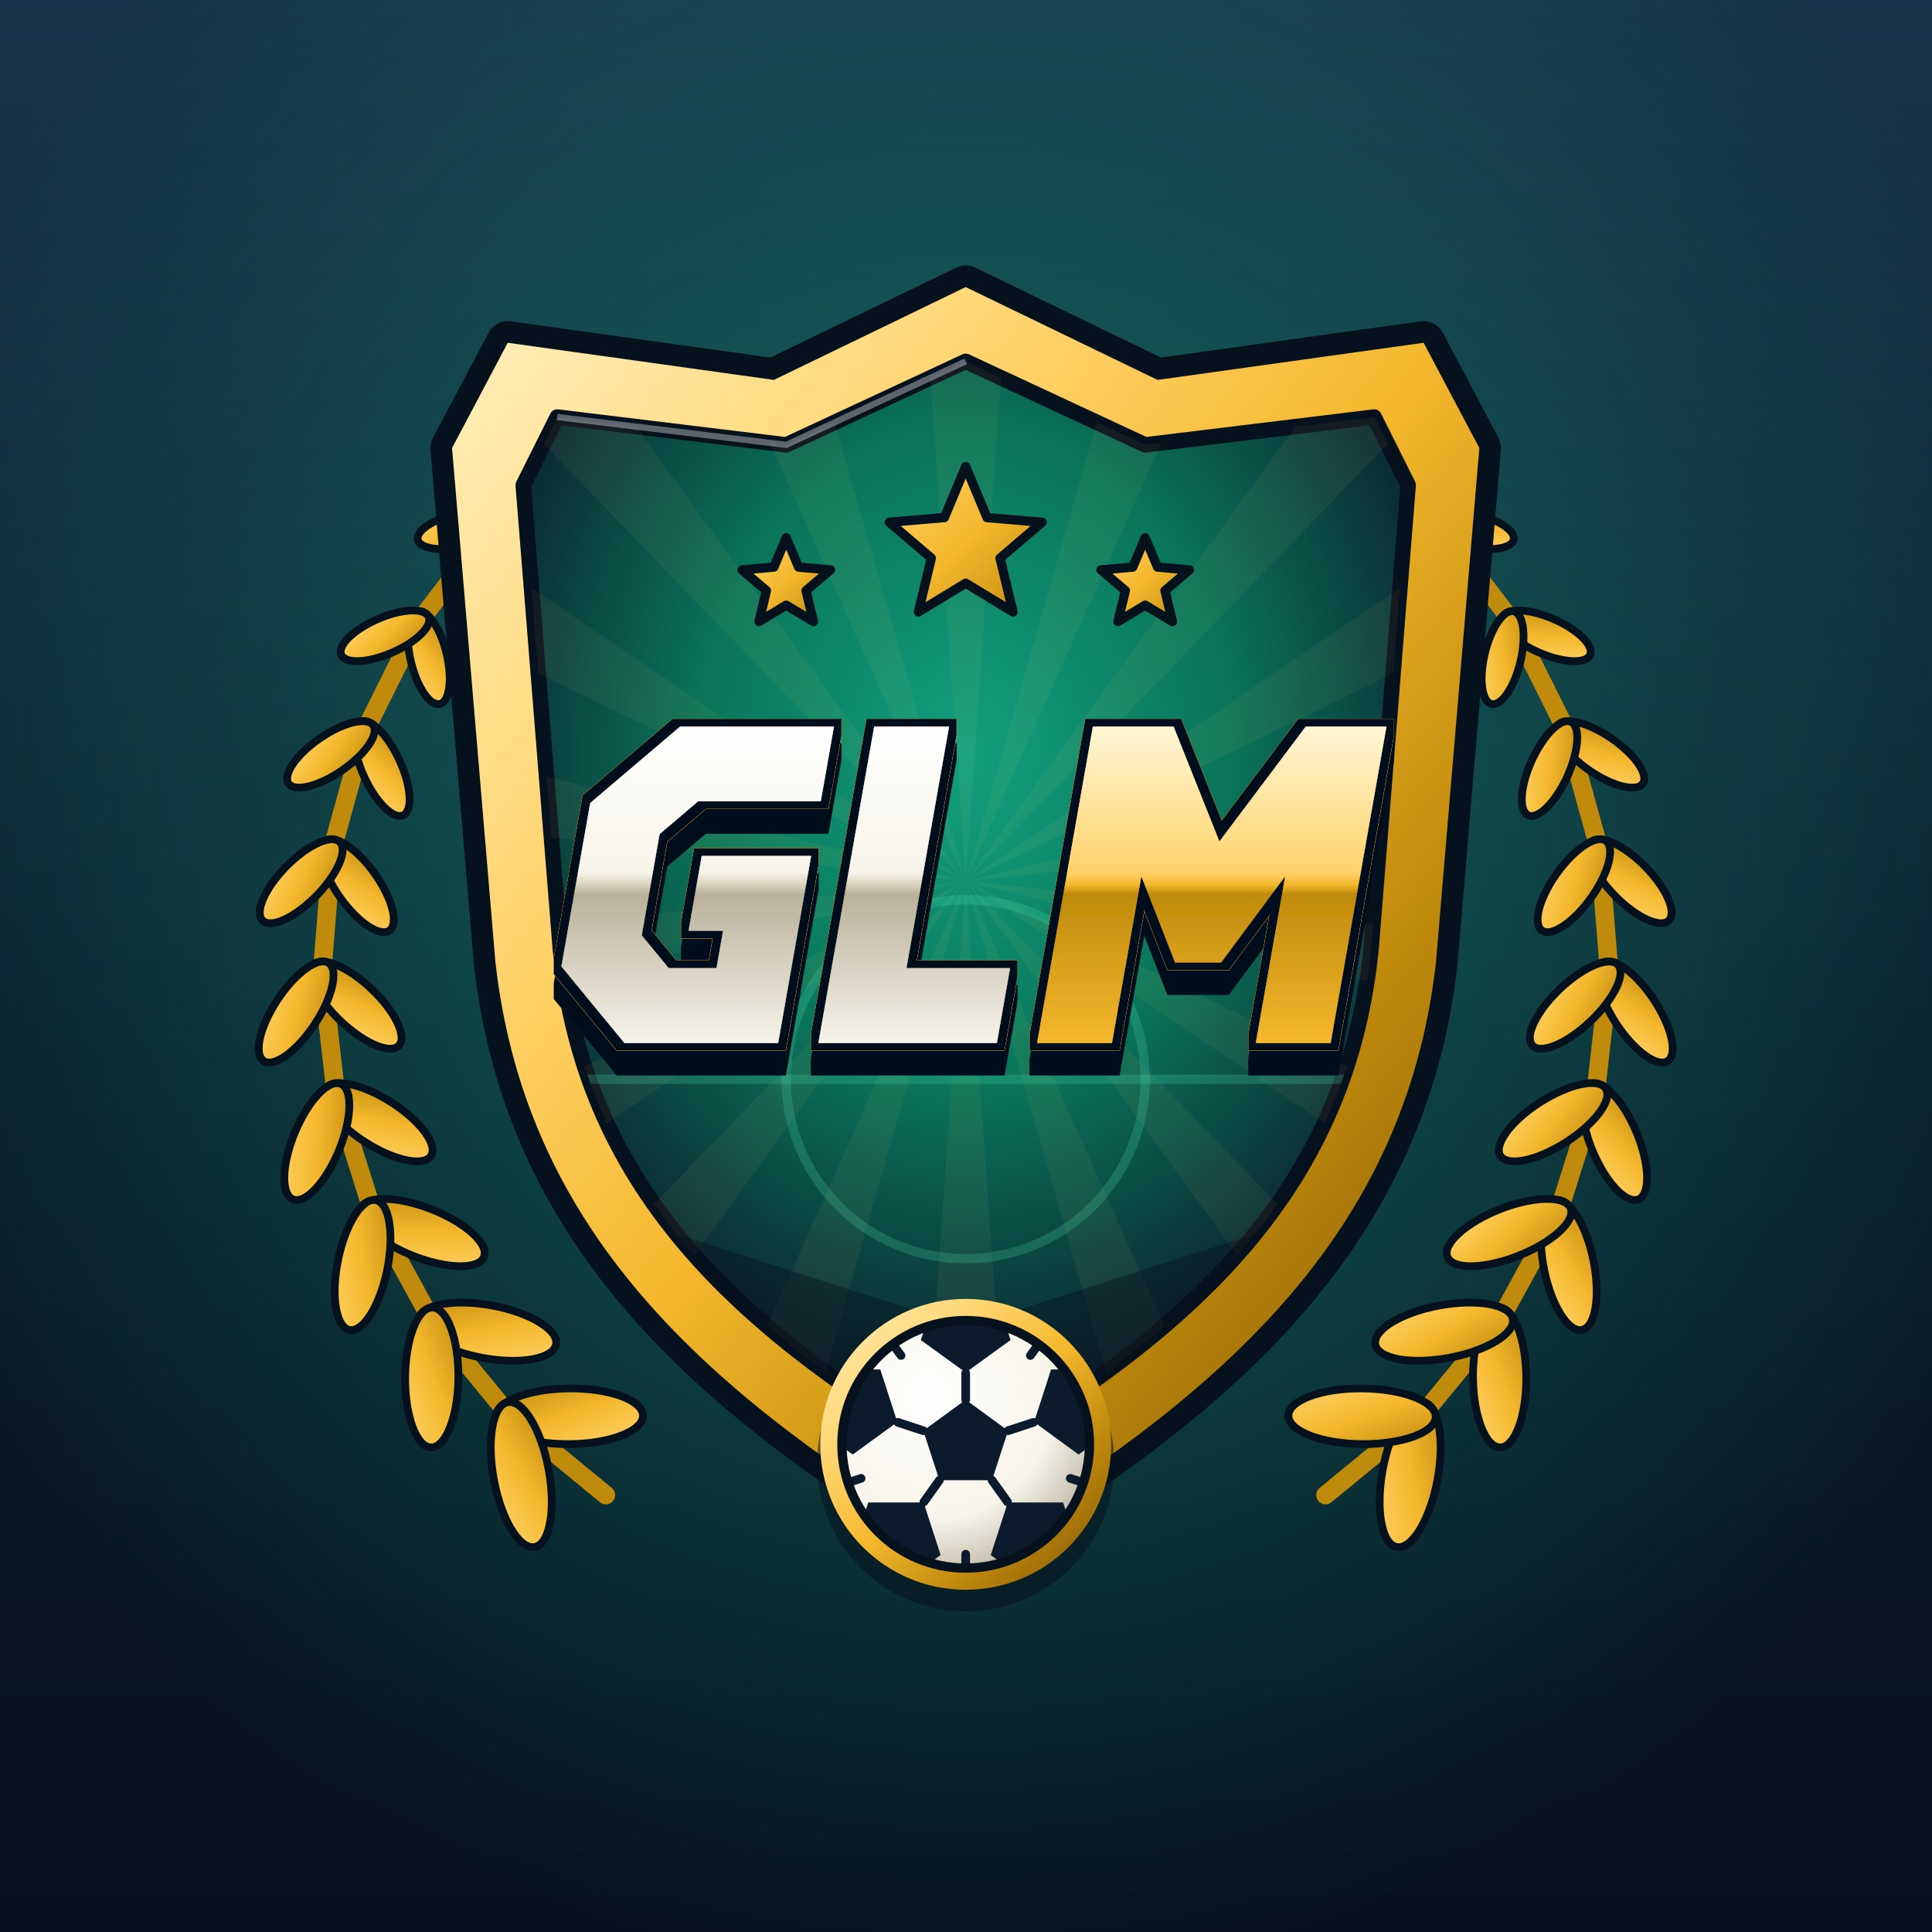
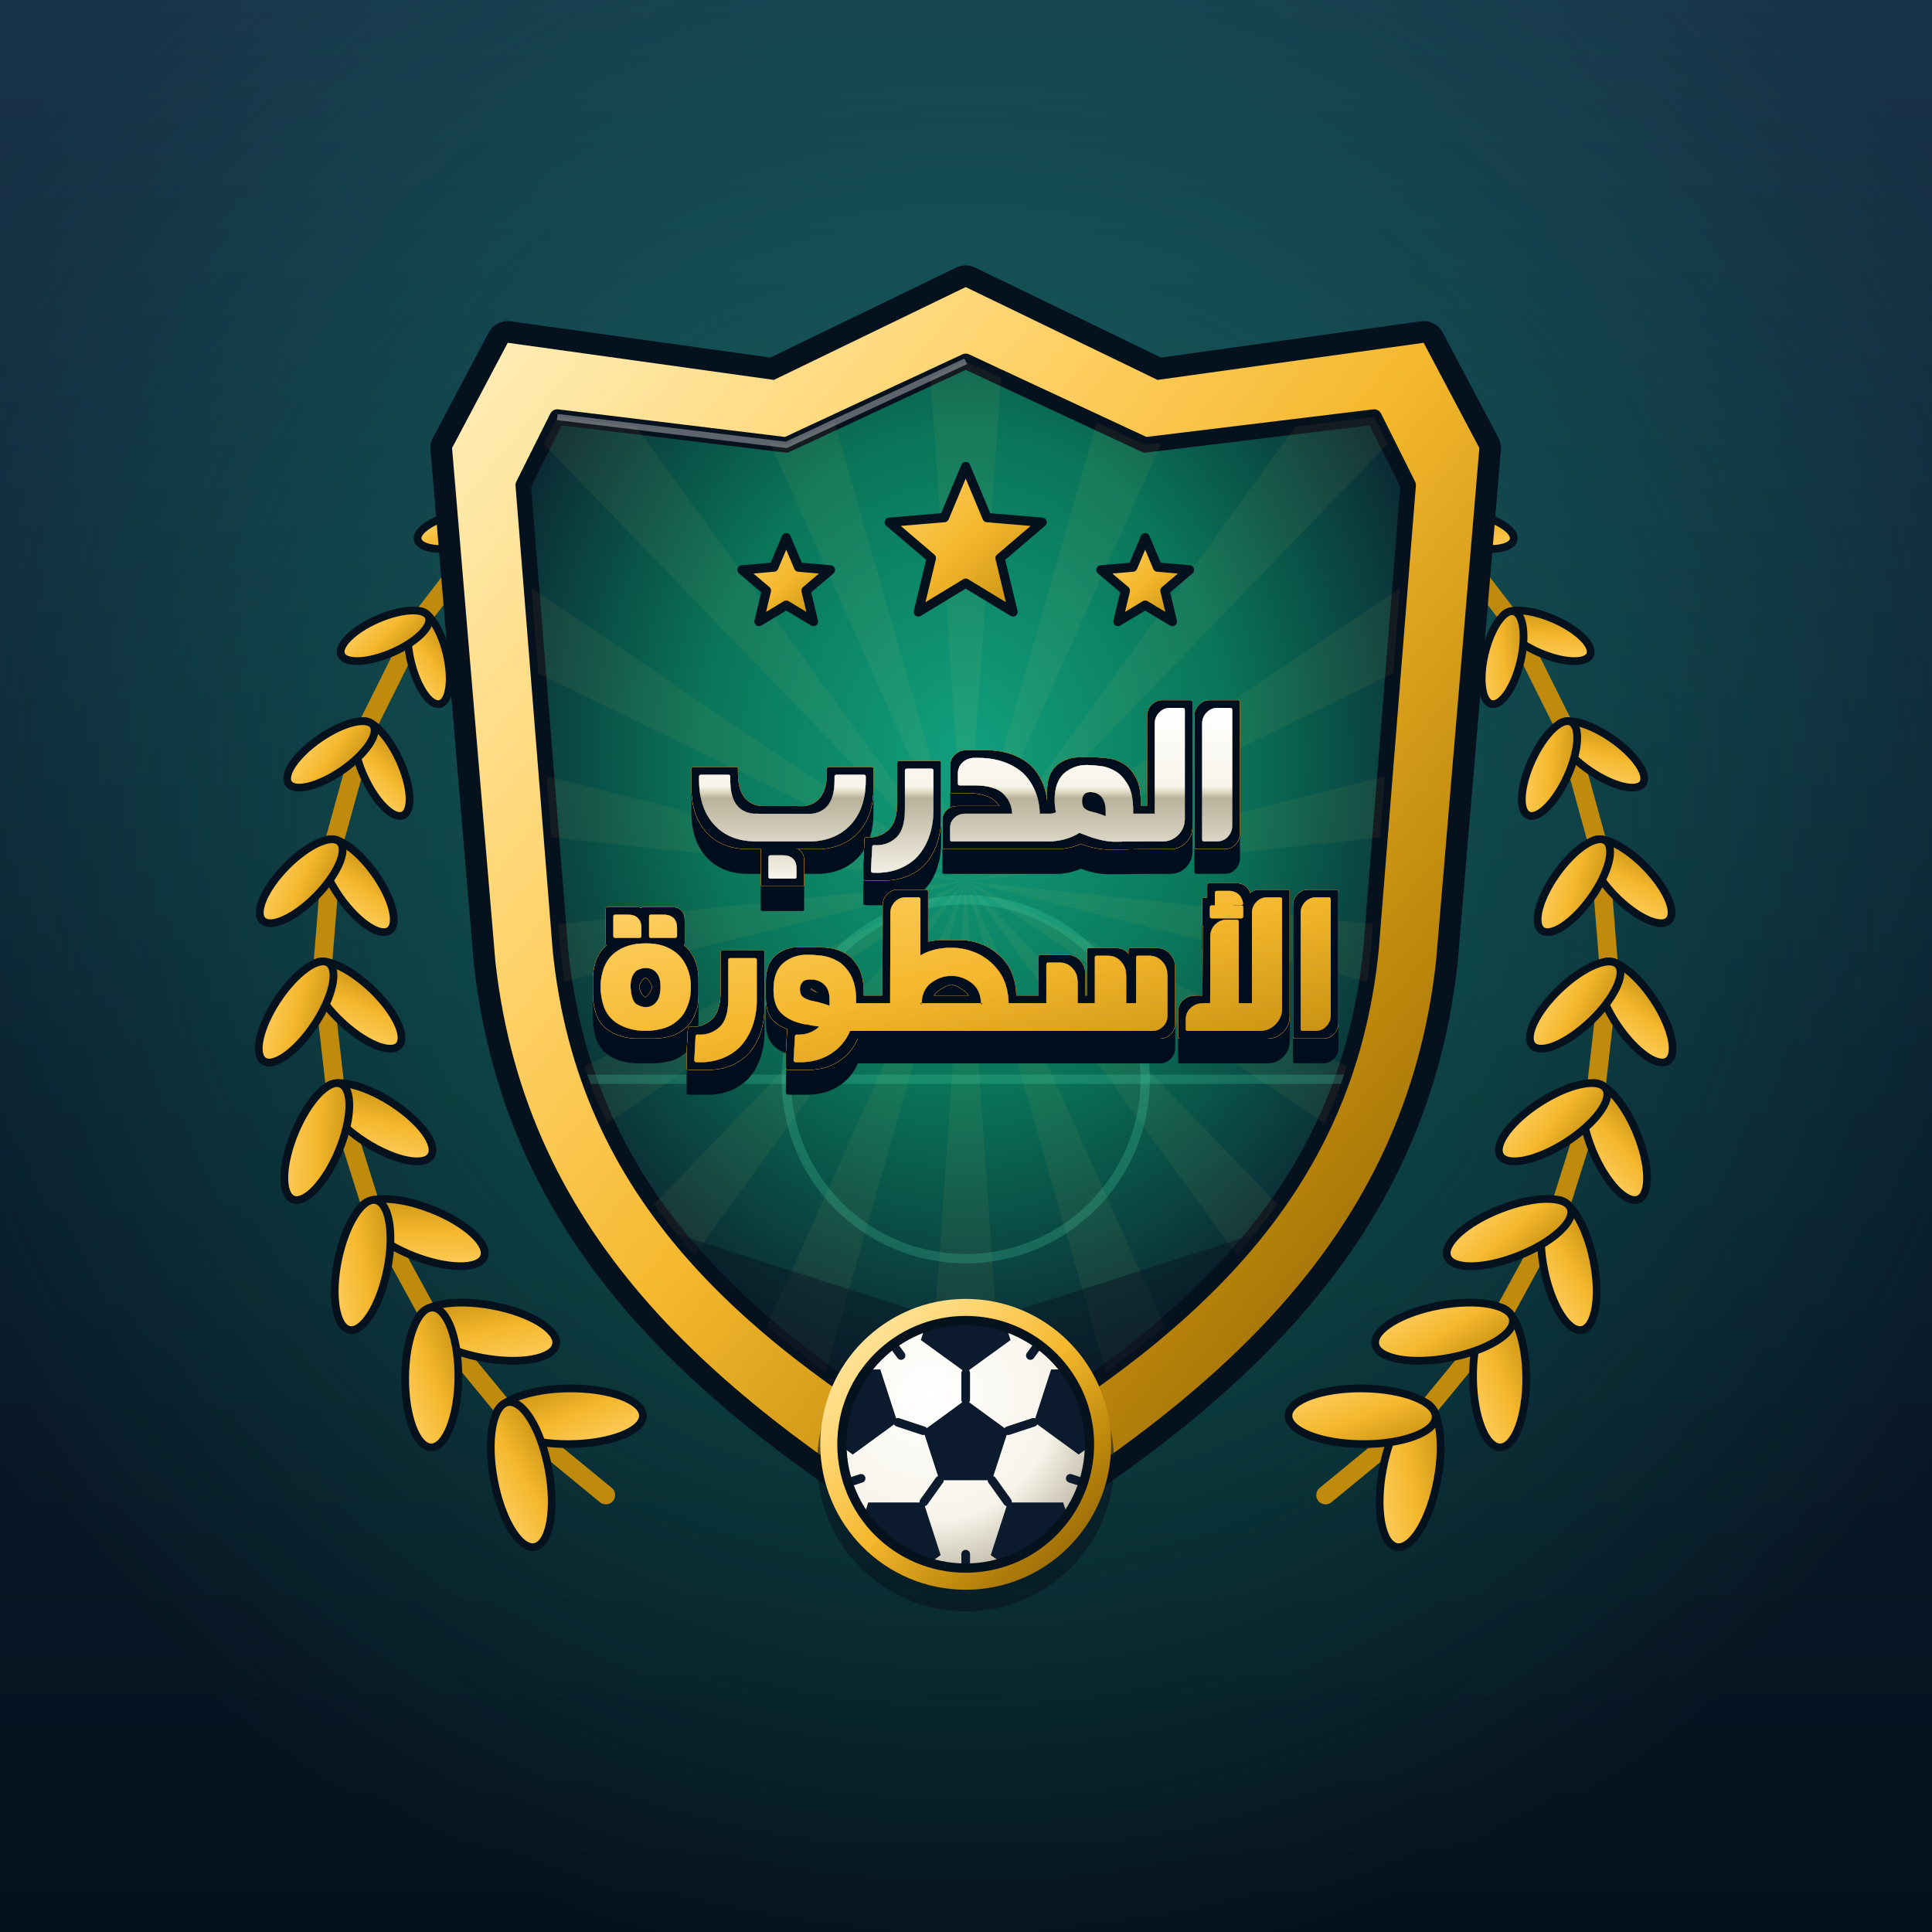
<svg xmlns="http://www.w3.org/2000/svg" viewBox="0 0 512 512" width="512" height="512">
  <defs>
    <linearGradient id="inkFill" x1="0" y1="0" x2="0" y2="1">
      <stop offset="0" stop-color="#183349" />
      <stop offset=".55" stop-color="#0B1A2C" />
      <stop offset="1" stop-color="#06111E" />
    </linearGradient>
    <linearGradient id="gold" x1="0" y1="0" x2="1" y2="1">
      <stop offset="0" stop-color="#FFD36B" />
      <stop offset=".5" stop-color="#F5B82E" />
      <stop offset="1" stop-color="#C08A0C" />
    </linearGradient>
    <linearGradient id="rimMetal" x1="0" y1="0" x2="1" y2="1">
      <stop offset="0" stop-color="#FFF1C2" />
      <stop offset=".3" stop-color="#FFD36B" />
      <stop offset=".5" stop-color="#F5B82E" />
      <stop offset=".72" stop-color="#C08A0C" />
      <stop offset="1" stop-color="#7A5206" />
    </linearGradient>
    <linearGradient id="metal" gradientUnits="userSpaceOnUse" x1="0" y1="0" x2="0" y2="110">
      <stop offset="0" stop-color="#FFF6D6" />
      <stop offset=".46" stop-color="#FFD36B" />
      <stop offset=".5" stop-color="#F5B82E" />
      <stop offset=".53" stop-color="#C08A0C" />
      <stop offset="1" stop-color="#F5B82E" />
    </linearGradient>
    <linearGradient id="silver" gradientUnits="userSpaceOnUse" x1="0" y1="0" x2="0" y2="110">
      <stop offset="0" stop-color="#FFFFFF" />
      <stop offset=".46" stop-color="#F7F4EA" />
      <stop offset=".5" stop-color="#D9D2BC" />
      <stop offset=".53" stop-color="#B9B19A" />
      <stop offset="1" stop-color="#F7F4EA" />
    </linearGradient>
    <radialGradient id="field" cx=".5" cy=".36" r=".78">
      <stop offset="0" stop-color="#12A07E" />
      <stop offset=".38" stop-color="#0A7559" />
      <stop offset=".78" stop-color="#0B1A2C" />
      <stop offset="1" stop-color="#06111E" />
    </radialGradient>
    <radialGradient id="glow" cx=".5" cy=".42" r=".6">
      <stop offset="0" stop-color="#12A07E" stop-opacity=".55" />
      <stop offset="1" stop-color="#12A07E" stop-opacity="0" />
    </radialGradient>
    <radialGradient id="ballSkin" cx=".35" cy=".3" r=".85">
      <stop offset="0" stop-color="#FFFFFF" />
      <stop offset=".6" stop-color="#F7F4EA" />
      <stop offset="1" stop-color="#A9A28C" />
    </radialGradient>
    <clipPath id="crestIn">
      <path d="M256 68 L314 95 L388 86 L399 108 L387 258 C379 338 326 383 256 424 C186 383 133 338 125 258 L113 108 L124 86 L198 95 Z" />
    </clipPath>
    <filter id="sticker" x="-25%" y="-30%" width="150%" height="170%">
      <feMorphology in="SourceAlpha" operator="dilate" radius="5" result="o1" />
      <feFlood flood-color="#06111E" />
      <feComposite in2="o1" operator="in" result="ink1" />
      <feMorphology in="SourceAlpha" operator="dilate" radius="9" result="o2" />
      <feFlood flood-color="#F5B82E" />
      <feComposite in2="o2" operator="in" result="gold2" />
      <feMorphology in="SourceAlpha" operator="dilate" radius="12" result="o3" />
      <feFlood flood-color="#06111E" />
      <feComposite in2="o3" operator="in" result="ink3" />
      <feOffset in="ink3" dy="8" result="drop" />
      <feMerge>
        <feMergeNode in="drop" />
        <feMergeNode in="ink3" />
        <feMergeNode in="gold2" />
        <feMergeNode in="ink1" />
        <feMergeNode in="SourceGraphic" />
      </feMerge>
    </filter>
  </defs>
+   <defs>
+     <linearGradient id="silverBox" x1="0" y1="0" x2="0" y2="1">
+       <stop offset="0" stop-color="#FFFFFF" />
+       <stop offset=".46" stop-color="#F7F4EA" />
+       <stop offset=".5" stop-color="#D9D2BC" />
+       <stop offset=".53" stop-color="#B9B19A" />
+       <stop offset="1" stop-color="#F7F4EA" />
+     </linearGradient>
+   </defs>
  <rect width="512" height="512" rx="0" fill="url(#inkFill)" />
  <rect width="512" height="512" rx="0" fill="url(#glow)" />
  <g transform="translate(46 40) scale(.82)">
    <path d="M372.3 434.4 L403.1 409.1 L428.4 378.3 L447.5 343.3 L459.5 305.2 L464.0 265.6 L460.8 225.9 L450.2 187.5 L432.4 151.8 L408.1 120.1" fill="none" stroke="#C08A0C" stroke-width="6" stroke-linecap="round" stroke-linejoin="round" />
    <ellipse cx="403.1" cy="409.1" rx="23.8" ry="9.0" fill="url(#gold)" stroke="#06111E" stroke-width="2.5" transform="rotate(-79.5 403.1 409.1) translate(-19.0 0)" />
    <ellipse cx="403.1" cy="409.1" rx="23.8" ry="9.0" fill="url(#gold)" stroke="#06111E" stroke-width="2.5" transform="rotate(0.5 403.1 409.1) translate(-19.0 0)" />
    <ellipse cx="428.4" cy="378.3" rx="22.6" ry="8.6" fill="url(#gold)" stroke="#06111E" stroke-width="2.5" transform="rotate(-90.5 428.4 378.3) translate(-18.1 0)" />
    <ellipse cx="428.4" cy="378.3" rx="22.6" ry="8.6" fill="url(#gold)" stroke="#06111E" stroke-width="2.5" transform="rotate(-10.5 428.4 378.3) translate(-18.1 0)" />
    <ellipse cx="447.5" cy="343.3" rx="21.4" ry="8.1" fill="url(#gold)" stroke="#06111E" stroke-width="2.5" transform="rotate(-101.5 447.5 343.3) translate(-17.1 0)" />
    <ellipse cx="447.5" cy="343.3" rx="21.4" ry="8.1" fill="url(#gold)" stroke="#06111E" stroke-width="2.5" transform="rotate(-21.5 447.5 343.3) translate(-17.1 0)" />
    <ellipse cx="459.5" cy="305.2" rx="20.2" ry="7.7" fill="url(#gold)" stroke="#06111E" stroke-width="2.5" transform="rotate(-112.5 459.5 305.2) translate(-16.2 0)" />
    <ellipse cx="459.5" cy="305.2" rx="20.2" ry="7.7" fill="url(#gold)" stroke="#06111E" stroke-width="2.5" transform="rotate(-32.5 459.5 305.2) translate(-16.2 0)" />
    <ellipse cx="464.0" cy="265.6" rx="19.0" ry="7.2" fill="url(#gold)" stroke="#06111E" stroke-width="2.5" transform="rotate(-123.5 464.0 265.6) translate(-15.2 0)" />
    <ellipse cx="464.0" cy="265.6" rx="19.0" ry="7.2" fill="url(#gold)" stroke="#06111E" stroke-width="2.5" transform="rotate(-43.5 464.0 265.6) translate(-15.2 0)" />
    <ellipse cx="460.8" cy="225.9" rx="17.8" ry="6.8" fill="url(#gold)" stroke="#06111E" stroke-width="2.5" transform="rotate(-134.5 460.8 225.9) translate(-14.2 0)" />
    <ellipse cx="460.8" cy="225.9" rx="17.8" ry="6.8" fill="url(#gold)" stroke="#06111E" stroke-width="2.5" transform="rotate(-54.5 460.8 225.9) translate(-14.2 0)" />
    <ellipse cx="450.2" cy="187.5" rx="16.6" ry="6.3" fill="url(#gold)" stroke="#06111E" stroke-width="2.5" transform="rotate(-145.5 450.2 187.5) translate(-13.3 0)" />
    <ellipse cx="450.2" cy="187.5" rx="16.6" ry="6.3" fill="url(#gold)" stroke="#06111E" stroke-width="2.5" transform="rotate(-65.5 450.2 187.5) translate(-13.3 0)" />
    <ellipse cx="432.4" cy="151.8" rx="15.4" ry="5.9" fill="url(#gold)" stroke="#06111E" stroke-width="2.5" transform="rotate(-156.5 432.4 151.8) translate(-12.3 0)" />
    <ellipse cx="432.4" cy="151.8" rx="15.4" ry="5.9" fill="url(#gold)" stroke="#06111E" stroke-width="2.5" transform="rotate(-76.5 432.4 151.8) translate(-12.3 0)" />
    <ellipse cx="408.1" cy="120.1" rx="14.2" ry="5.4" fill="url(#gold)" stroke="#06111E" stroke-width="2.5" transform="rotate(-167.5 408.1 120.1) translate(-11.4 0)" />
    <ellipse cx="408.1" cy="120.1" rx="14.2" ry="5.4" fill="url(#gold)" stroke="#06111E" stroke-width="2.5" transform="rotate(-87.5 408.1 120.1) translate(-11.4 0)" />
    <path d="M139.7 434.4 L108.9 409.1 L83.6 378.3 L64.5 343.3 L52.5 305.2 L48.0 265.6 L51.2 225.9 L61.8 187.5 L79.6 151.8 L103.9 120.1" fill="none" stroke="#C08A0C" stroke-width="6" stroke-linecap="round" stroke-linejoin="round" />
    <ellipse cx="108.9" cy="409.1" rx="23.8" ry="9.0" fill="url(#gold)" stroke="#06111E" stroke-width="2.5" transform="rotate(-180.5 108.9 409.1) translate(-19.0 0)" />
    <ellipse cx="108.9" cy="409.1" rx="23.8" ry="9.0" fill="url(#gold)" stroke="#06111E" stroke-width="2.5" transform="rotate(-100.5 108.9 409.1) translate(-19.0 0)" />
    <ellipse cx="83.6" cy="378.3" rx="22.6" ry="8.6" fill="url(#gold)" stroke="#06111E" stroke-width="2.5" transform="rotate(-169.5 83.6 378.3) translate(-18.1 0)" />
    <ellipse cx="83.6" cy="378.3" rx="22.6" ry="8.6" fill="url(#gold)" stroke="#06111E" stroke-width="2.5" transform="rotate(-89.5 83.6 378.3) translate(-18.1 0)" />
    <ellipse cx="64.5" cy="343.3" rx="21.4" ry="8.1" fill="url(#gold)" stroke="#06111E" stroke-width="2.5" transform="rotate(-158.5 64.5 343.3) translate(-17.1 0)" />
    <ellipse cx="64.5" cy="343.3" rx="21.4" ry="8.1" fill="url(#gold)" stroke="#06111E" stroke-width="2.5" transform="rotate(-78.5 64.5 343.3) translate(-17.1 0)" />
    <ellipse cx="52.5" cy="305.2" rx="20.2" ry="7.7" fill="url(#gold)" stroke="#06111E" stroke-width="2.5" transform="rotate(-147.5 52.5 305.2) translate(-16.2 0)" />
    <ellipse cx="52.5" cy="305.2" rx="20.2" ry="7.7" fill="url(#gold)" stroke="#06111E" stroke-width="2.5" transform="rotate(-67.5 52.5 305.2) translate(-16.2 0)" />
    <ellipse cx="48.0" cy="265.6" rx="19.0" ry="7.2" fill="url(#gold)" stroke="#06111E" stroke-width="2.5" transform="rotate(-136.5 48.0 265.6) translate(-15.2 0)" />
    <ellipse cx="48.0" cy="265.6" rx="19.0" ry="7.2" fill="url(#gold)" stroke="#06111E" stroke-width="2.5" transform="rotate(-56.5 48.0 265.6) translate(-15.2 0)" />
    <ellipse cx="51.2" cy="225.9" rx="17.8" ry="6.8" fill="url(#gold)" stroke="#06111E" stroke-width="2.5" transform="rotate(-125.5 51.2 225.9) translate(-14.2 0)" />
    <ellipse cx="51.2" cy="225.9" rx="17.8" ry="6.8" fill="url(#gold)" stroke="#06111E" stroke-width="2.5" transform="rotate(-45.5 51.2 225.9) translate(-14.2 0)" />
    <ellipse cx="61.8" cy="187.5" rx="16.6" ry="6.3" fill="url(#gold)" stroke="#06111E" stroke-width="2.5" transform="rotate(-114.5 61.8 187.5) translate(-13.3 0)" />
    <ellipse cx="61.8" cy="187.5" rx="16.6" ry="6.3" fill="url(#gold)" stroke="#06111E" stroke-width="2.5" transform="rotate(-34.5 61.8 187.5) translate(-13.3 0)" />
    <ellipse cx="79.6" cy="151.8" rx="15.4" ry="5.9" fill="url(#gold)" stroke="#06111E" stroke-width="2.5" transform="rotate(-103.5 79.6 151.8) translate(-12.3 0)" />
    <ellipse cx="79.6" cy="151.8" rx="15.4" ry="5.9" fill="url(#gold)" stroke="#06111E" stroke-width="2.5" transform="rotate(-23.5 79.6 151.8) translate(-12.3 0)" />
    <ellipse cx="103.9" cy="120.1" rx="14.2" ry="5.4" fill="url(#gold)" stroke="#06111E" stroke-width="2.5" transform="rotate(-92.5 103.9 120.1) translate(-11.4 0)" />
    <ellipse cx="103.9" cy="120.1" rx="14.2" ry="5.4" fill="url(#gold)" stroke="#06111E" stroke-width="2.5" transform="rotate(-12.5 103.9 120.1) translate(-11.4 0)" />
    <path d="M256 44 L318 74 L404 62 L422 96 L408 262 C398 352 336 404 256 452 C176 404 114 352 104 262 L90 96 L108 62 L194 74 Z" fill="#06111E" stroke="#06111E" stroke-width="14" stroke-linejoin="round" />
    <path d="M256 44 L318 74 L404 62 L422 96 L408 262 C398 352 336 404 256 452 C176 404 114 352 104 262 L90 96 L108 62 L194 74 Z" fill="url(#rimMetal)" />
    <path d="M256 68 L314 95 L388 86 L399 108 L387 258 C379 338 326 383 256 424 C186 383 133 338 125 258 L113 108 L124 86 L198 95 Z" fill="url(#field)" stroke="#06111E" stroke-width="5" stroke-linejoin="round" />
    <g clip-path="url(#crestIn)">
      <path d="M256 236 L228 -163 L284 -163 Z M256 236 L366 -149 L419 -129 Z M256 236 L491 -88 L534 -52 Z M256 236 L588 12 L616 61 Z M256 236 L644 139 L654 194 Z M256 236 L654 278 L644 333 Z M256 236 L616 411 L588 460 Z M256 236 L534 524 L491 560 Z M256 236 L419 601 L366 621 Z M256 236 L284 635 L228 635 Z M256 236 L146 621 L93 601 Z M256 236 L21 560 L-22 524 Z M256 236 L-76 460 L-104 411 Z M256 236 L-132 333 L-142 278 Z M256 236 L-142 194 L-132 139 Z M256 236 L-104 61 L-76 12 Z M256 236 L-22 -52 L21 -88 Z M256 236 L93 -129 L146 -149 Z" fill="#FFD36B" opacity=".055" />
      <path d="M100 300 H412" stroke="#4FE0B5" stroke-opacity=".22" stroke-width="3" />
      <circle cx="256" cy="300" r="58" fill="none" stroke="#4FE0B5" stroke-opacity=".22" stroke-width="3" />
      <path d="M100 330 L256 380 L412 330 V460 H100 Z" fill="#06111E" opacity=".45" />
    </g>
    <path d="M124 86 L198 95 L256 68" fill="none" stroke="#FFFFFF" stroke-opacity=".35" stroke-width="2" />
    <path d="M256.0 102.0 L262.9 118.5 L280.7 120.0 L267.1 131.6 L271.3 149.0 L256.0 139.7 L240.7 149.0 L244.9 131.6 L231.3 120.0 L249.1 118.5 Z" fill="url(#gold)" stroke="#06111E" stroke-width="3" stroke-linejoin="round" />
    <path d="M198.0 125.0 L202.0 134.5 L212.3 135.4 L204.4 142.1 L206.8 152.1 L198.0 146.8 L189.2 152.1 L191.6 142.1 L183.7 135.4 L194.0 134.5 Z" fill="url(#gold)" stroke="#06111E" stroke-width="3" stroke-linejoin="round" />
    <path d="M314.0 125.0 L318.0 134.5 L328.3 135.4 L320.4 142.1 L322.8 152.1 L314.0 146.8 L305.2 152.1 L307.6 142.1 L299.7 135.4 L310.0 134.5 Z" fill="url(#gold)" stroke="#06111E" stroke-width="3" stroke-linejoin="round" />
    <g filter="url(#sticker)">
-       <g transform="translate(130 186) scale(0.93) translate(136 55) skewX(-10) translate(-136 -55)">
-         <path d="M80 13 H32 L13 32 V78 L32 97 H67 V58 H42" fill="none" stroke="url(#silver)" stroke-width="26" stroke-linejoin="miter" />
-         <path d="M107 0 V97 H156" fill="none" stroke="url(#silver)" stroke-width="26" stroke-linejoin="miter" />
-         <path d="M170 110 V0 H198 L221 40 L244 0 H272 V110 H246 V52 L229 82 H213 L196 52 V110 Z" fill="url(#metal)" />
-       </g>
+       <path transform="translate(167.11 223.16) scale(0.02976)" d="M1149 300C1150 253 1139 216 1112 189C1085 162 1049 151 1002 151H865C854 151 845 159 845 170V384C845 395 854 403 865 403H1130C1143 403 1149 397 1149 384ZM111 -724C100 -724 92 -716 92 -705V-663C93 -464 146 -305 250 -188C356 -69 500 -7 683 -1L713 0H1316C1497 -9 1640 -72 1745 -190C1849 -307 1901 -464 1901 -663V-705C1901 -716 1893 -724 1882 -724H1583C1572 -724 1563 -716 1563 -705V-663C1563 -439 1478 -319 1314 -300C1156 -300 841 -301 685 -301C518 -316 430 -435 430 -663V-705C430 -716 422 -724 411 -724ZM2636 -771C2636 -782 2628 -790 2617 -790H2347C2336 -790 2327 -782 2327 -771V-346C2327 -199 2295 -96 2230 -39C2165 19 2087 46 1997 41C1994 41 1994 40 1991 40C1980 40 1972 47 1972 58L1958 318C1958 323 1960 328 1964 332C1971 339 1975 339 1982 339C1997 340 2009 340 2024 340C2192 340 2335 284 2444 183C2556 70 2624 -91 2635 -290L2636 -346ZM3612 -740C3495 -844 3329 -907 3129 -907H3079C3031 -907 2989 -891 2954 -858C2919 -825 2902 -785 2902 -737V-629C2902 -618 2910 -609 2921 -609H3087C3234 -608 3338 -576 3399 -515C3458 -456 3489 -384 3492 -301H2976C2931 -299 2894 -284 2865 -257C2834 -227 2818 -191 2818 -149V-19C2818 -8 2827 0 2838 0H3931C3942 0 3950 -8 3950 -19V-282C3950 -293 3942 -301 3931 -301H3791C3787 -480 3720 -632 3612 -740ZM4620 -758C4565 -791 4510 -812 4449 -819C4389 -826 4339 -830 4298 -830C4206 -830 4124 -797 4057 -741C3990 -681 3953 -583 3953 -451C3953 -400 3959 -355 3968 -315C3937 -304 3905 -298 3870 -298C3867 -298 3866 -299 3865 -299C3854 -299 3846 -291 3846 -280L3845 -19C3845 -8 3853 0 3864 0H3870C4006 0 4123 -31 4222 -94C4245 -86 4257 -80 4280 -72L4279 -73C4402 -22 4518 2 4603 3C4689 1 4800 0 4936 0C4947 0 4956 -8 4956 -19V-282C4956 -293 4947 -301 4936 -301H4805V-335C4805 -454 4787 -547 4750 -612C4711 -680 4668 -729 4619 -758ZM4508 -273C4483 -284 4451 -295 4411 -308C4386 -315 4368 -319 4356 -322L4339 -327C4306 -336 4283 -351 4268 -368L4269 -365C4256 -388 4250 -412 4250 -437C4250 -470 4258 -495 4274 -513C4287 -528 4309 -536 4340 -536C4391 -536 4432 -519 4463 -484C4491 -449 4508 -397 4508 -333ZM5366 -1430C5366 -1441 5357 -1450 5346 -1450H5203C5158 -1450 5119 -1432 5086 -1397C5055 -1363 5040 -1324 5040 -1280V-301H4863C4852 -301 4844 -293 4844 -282V-19C4844 -8 4852 0 4863 0H5124C5191 0 5248 -24 5295 -71C5342 -120 5366 -177 5366 -242ZM5719 -1450C5674 -1450 5635 -1433 5602 -1398C5571 -1365 5555 -1325 5555 -1280V-20C5555 -9 5563 -1 5574 -1H5717C5764 -1 5803 -18 5834 -52C5865 -85 5881 -125 5881 -171V-1430C5881 -1441 5873 -1450 5862 -1450Z" fill="url(#silverBox)" />
+       <path transform="translate(135.44 284.39) scale(0.02976)" d="M468 -649C483 -661 507 -671 535 -679C548 -682 562 -684 576 -684C592 -684 609 -681 625 -677C654 -670 683 -650 703 -619C726 -586 738 -539 738 -476C735 -403 722 -353 698 -322C676 -291 649 -271 618 -263C603 -260 589 -258 576 -258C561 -258 544 -261 526 -266C495 -277 475 -288 464 -299C434 -329 417 -386 412 -469C408 -550 427 -610 470 -650ZM243 -99C298 -58 369 -28 456 -11C493 -4 533 -1 576 -1C623 -1 672 -6 721 -17H719C818 -33 896 -79 964 -155C995 -192 1019 -238 1037 -293V-292C1057 -343 1066 -404 1066 -479C1066 -576 1041 -669 997 -742C949 -826 872 -886 772 -922C712 -942 649 -950 578 -950C547 -950 512 -948 480 -945C376 -930 281 -890 210 -822C169 -781 136 -727 116 -667C97 -606 86 -543 86 -483C86 -410 98 -338 121 -267C146 -198 186 -142 243 -99ZM916 -1113C917 -1160 905 -1197 880 -1223C855 -1249 818 -1262 769 -1262H632C619 -1262 613 -1256 613 -1243V-1030C613 -1017 619 -1011 632 -1011H896C907 -1011 916 -1019 916 -1030ZM529 -1113C530 -1160 518 -1197 492 -1223C469 -1249 432 -1262 381 -1262H244C233 -1262 225 -1254 225 -1243V-1030C225 -1019 233 -1011 244 -1011H510C521 -1011 529 -1019 529 -1030ZM1782 -771C1782 -782 1774 -790 1763 -790H1493C1482 -790 1473 -782 1473 -771V-346C1473 -199 1441 -96 1376 -39C1311 19 1233 46 1143 41C1140 41 1140 40 1137 40C1126 40 1118 47 1118 58L1104 318C1104 323 1106 328 1110 332C1117 339 1121 339 1128 339C1143 340 1155 340 1170 340C1338 340 1481 284 1590 183C1702 70 1770 -91 1781 -290L1782 -346ZM2861 -327C2861 -423 2848 -524 2800 -611C2761 -676 2714 -727 2662 -756C2606 -789 2547 -809 2486 -817C2427 -824 2375 -827 2326 -827C2230 -827 2145 -796 2074 -740C2001 -678 1964 -581 1964 -449C1964 -324 1997 -234 2064 -179C2128 -123 2211 -90 2311 -71C2324 -71 2339 -69 2356 -65H2355C2370 -60 2389 -57 2418 -54L2461 -47C2405 9 2318 45 2221 41C2218 41 2217 40 2216 40C2207 40 2198 49 2197 58L2182 318C2182 323 2184 328 2188 332C2195 339 2200 339 2207 339C2220 340 2234 340 2249 340C2372 340 2479 312 2572 257C2672 196 2745 116 2796 0H3037C3048 0 3056 -8 3056 -19V-282C3056 -293 3048 -301 3037 -301H2860C2860 -309 2861 -318 2861 -327ZM2573 -272C2542 -285 2500 -297 2448 -312L2382 -326L2361 -331H2362C2319 -344 2289 -360 2271 -378C2256 -403 2250 -427 2250 -452C2250 -485 2260 -512 2280 -533H2279C2296 -550 2325 -559 2364 -559C2428 -559 2479 -540 2518 -501C2555 -464 2573 -410 2573 -341ZM4413 -646C4345 -737 4258 -808 4159 -849C4075 -884 3988 -903 3896 -903C3876 -903 3856 -904 3836 -901H3837C3734 -894 3643 -868 3559 -820V-1430C3559 -1441 3550 -1450 3539 -1450H3397C3352 -1450 3313 -1433 3280 -1398C3249 -1365 3233 -1325 3233 -1280C3233 -1112 3233 -946 3232 -778C3232 -618 3231 -461 3231 -301H2975C2964 -301 2955 -293 2955 -282V-19C2955 -8 2964 0 2975 0H4736C4747 0 4756 -8 4756 -19V-282C4756 -293 4747 -301 4736 -301H4517C4514 -438 4477 -557 4413 -646ZM3572 -282 3553 -301H3572V-288ZM4218 -301H4238L4218 -282V-288ZM3671 -519C3741 -572 3816 -598 3896 -598C3976 -598 4050 -572 4119 -519C4182 -469 4215 -396 4218 -301H3572C3575 -396 3608 -469 3671 -519ZM4666 -19C4666 -8 4675 0 4686 0H6076C6122 0 6161 -16 6193 -48C6226 -81 6242 -120 6242 -165V-605L6240 -616C6240 -669 6221 -716 6183 -756C6145 -796 6099 -816 6045 -816H5921C5908 -816 5902 -810 5902 -797V-301H5794V-605L5792 -616C5792 -669 5773 -716 5735 -756C5697 -796 5651 -816 5597 -816H5473C5460 -816 5454 -810 5454 -797V-301H5267V-532L5265 -542C5265 -596 5246 -643 5209 -682C5171 -722 5125 -742 5071 -742H4946C4935 -742 4927 -734 4927 -723V-301H4686C4675 -301 4666 -293 4666 -282ZM7486 -1430C7486 -1441 7478 -1450 7467 -1450H7324C7278 -1450 7239 -1433 7206 -1398C7175 -1365 7160 -1326 7160 -1280V-301H7016V-1187C7016 -1198 7007 -1207 6996 -1207H6884C6835 -1207 6792 -1188 6757 -1151V-1152C6724 -1117 6708 -1075 6708 -1025V-1019C6708 -779 6706 -541 6706 -301H6628L6623 -299C6573 -299 6530 -282 6495 -249C6459 -215 6441 -173 6441 -123V-19C6441 -8 6450 0 6461 0H7244C7311 0 7368 -24 7415 -71C7462 -118 7486 -175 7486 -242ZM6957 -1366H7043C7056 -1366 7065 -1376 7062 -1389C7057 -1424 7042 -1453 7021 -1476C6996 -1501 6965 -1515 6926 -1520H6777C6766 -1520 6757 -1511 6757 -1500V-1362H6722C6711 -1362 6703 -1354 6703 -1343V-1243C6703 -1232 6711 -1223 6722 -1223H7045C7056 -1223 7064 -1232 7064 -1243V-1343C7064 -1356 7058 -1362 7045 -1362H6957ZM7853 -1450C7808 -1450 7769 -1433 7736 -1398C7705 -1365 7689 -1325 7689 -1280V-20C7689 -9 7697 -1 7708 -1H7851C7898 -1 7937 -18 7968 -52C7999 -85 8015 -125 8015 -171V-1430C8015 -1441 8007 -1450 7996 -1450Z" fill="url(#gold)" />
    </g>
    <clipPath id="crestBall">
      <circle cx="256" cy="418" r="40" />
    </clipPath>
    <circle cx="256" cy="424" r="48" fill="#06111E" opacity=".55" />
    <circle cx="256" cy="418" r="47" fill="url(#rimMetal)" />
    <circle cx="256" cy="418" r="40" fill="url(#ballSkin)" />
    <g clip-path="url(#crestBall)" fill="#0B1A2C">
      <path d="M256.0 403.6 L269.7 413.6 L264.5 429.6 L247.5 429.6 L242.3 413.6 Z" />
      <path d="M256.0 394.8 L241.5 384.3 L247.1 367.3 L264.9 367.3 L270.5 384.3 Z" />
      <path d="M278.1 410.8 L283.6 393.8 L301.5 393.8 L307.0 410.8 L292.5 421.3 Z" />
      <path d="M269.6 436.8 L287.5 436.8 L293.0 453.8 L278.6 464.3 L264.1 453.8 Z" />
      <path d="M242.4 436.8 L247.9 453.8 L233.4 464.3 L219.0 453.8 L224.5 436.8 Z" />
      <path d="M233.9 410.8 L219.5 421.3 L205.0 410.8 L210.5 393.8 L228.4 393.8 Z" />
      <path d="M276.9 389.3 L280.7 384.1 M289.8 429.0 L295.9 431.0 M256.0 453.5 L256.0 459.9 M222.2 429.0 L216.1 431.0 M235.1 389.3 L231.3 384.1 M256.0 403.6 L256.0 395.0 M269.7 413.6 L277.9 410.9 M264.5 429.6 L269.5 436.6 M247.5 429.6 L242.5 436.6 M242.3 413.6 L234.1 410.9" stroke="#0B1A2C" stroke-width="2.8" stroke-linecap="round" />
    </g>
    <circle cx="256" cy="418" r="40" fill="none" stroke="#06111E" stroke-width="3" />
  </g>
</svg>
